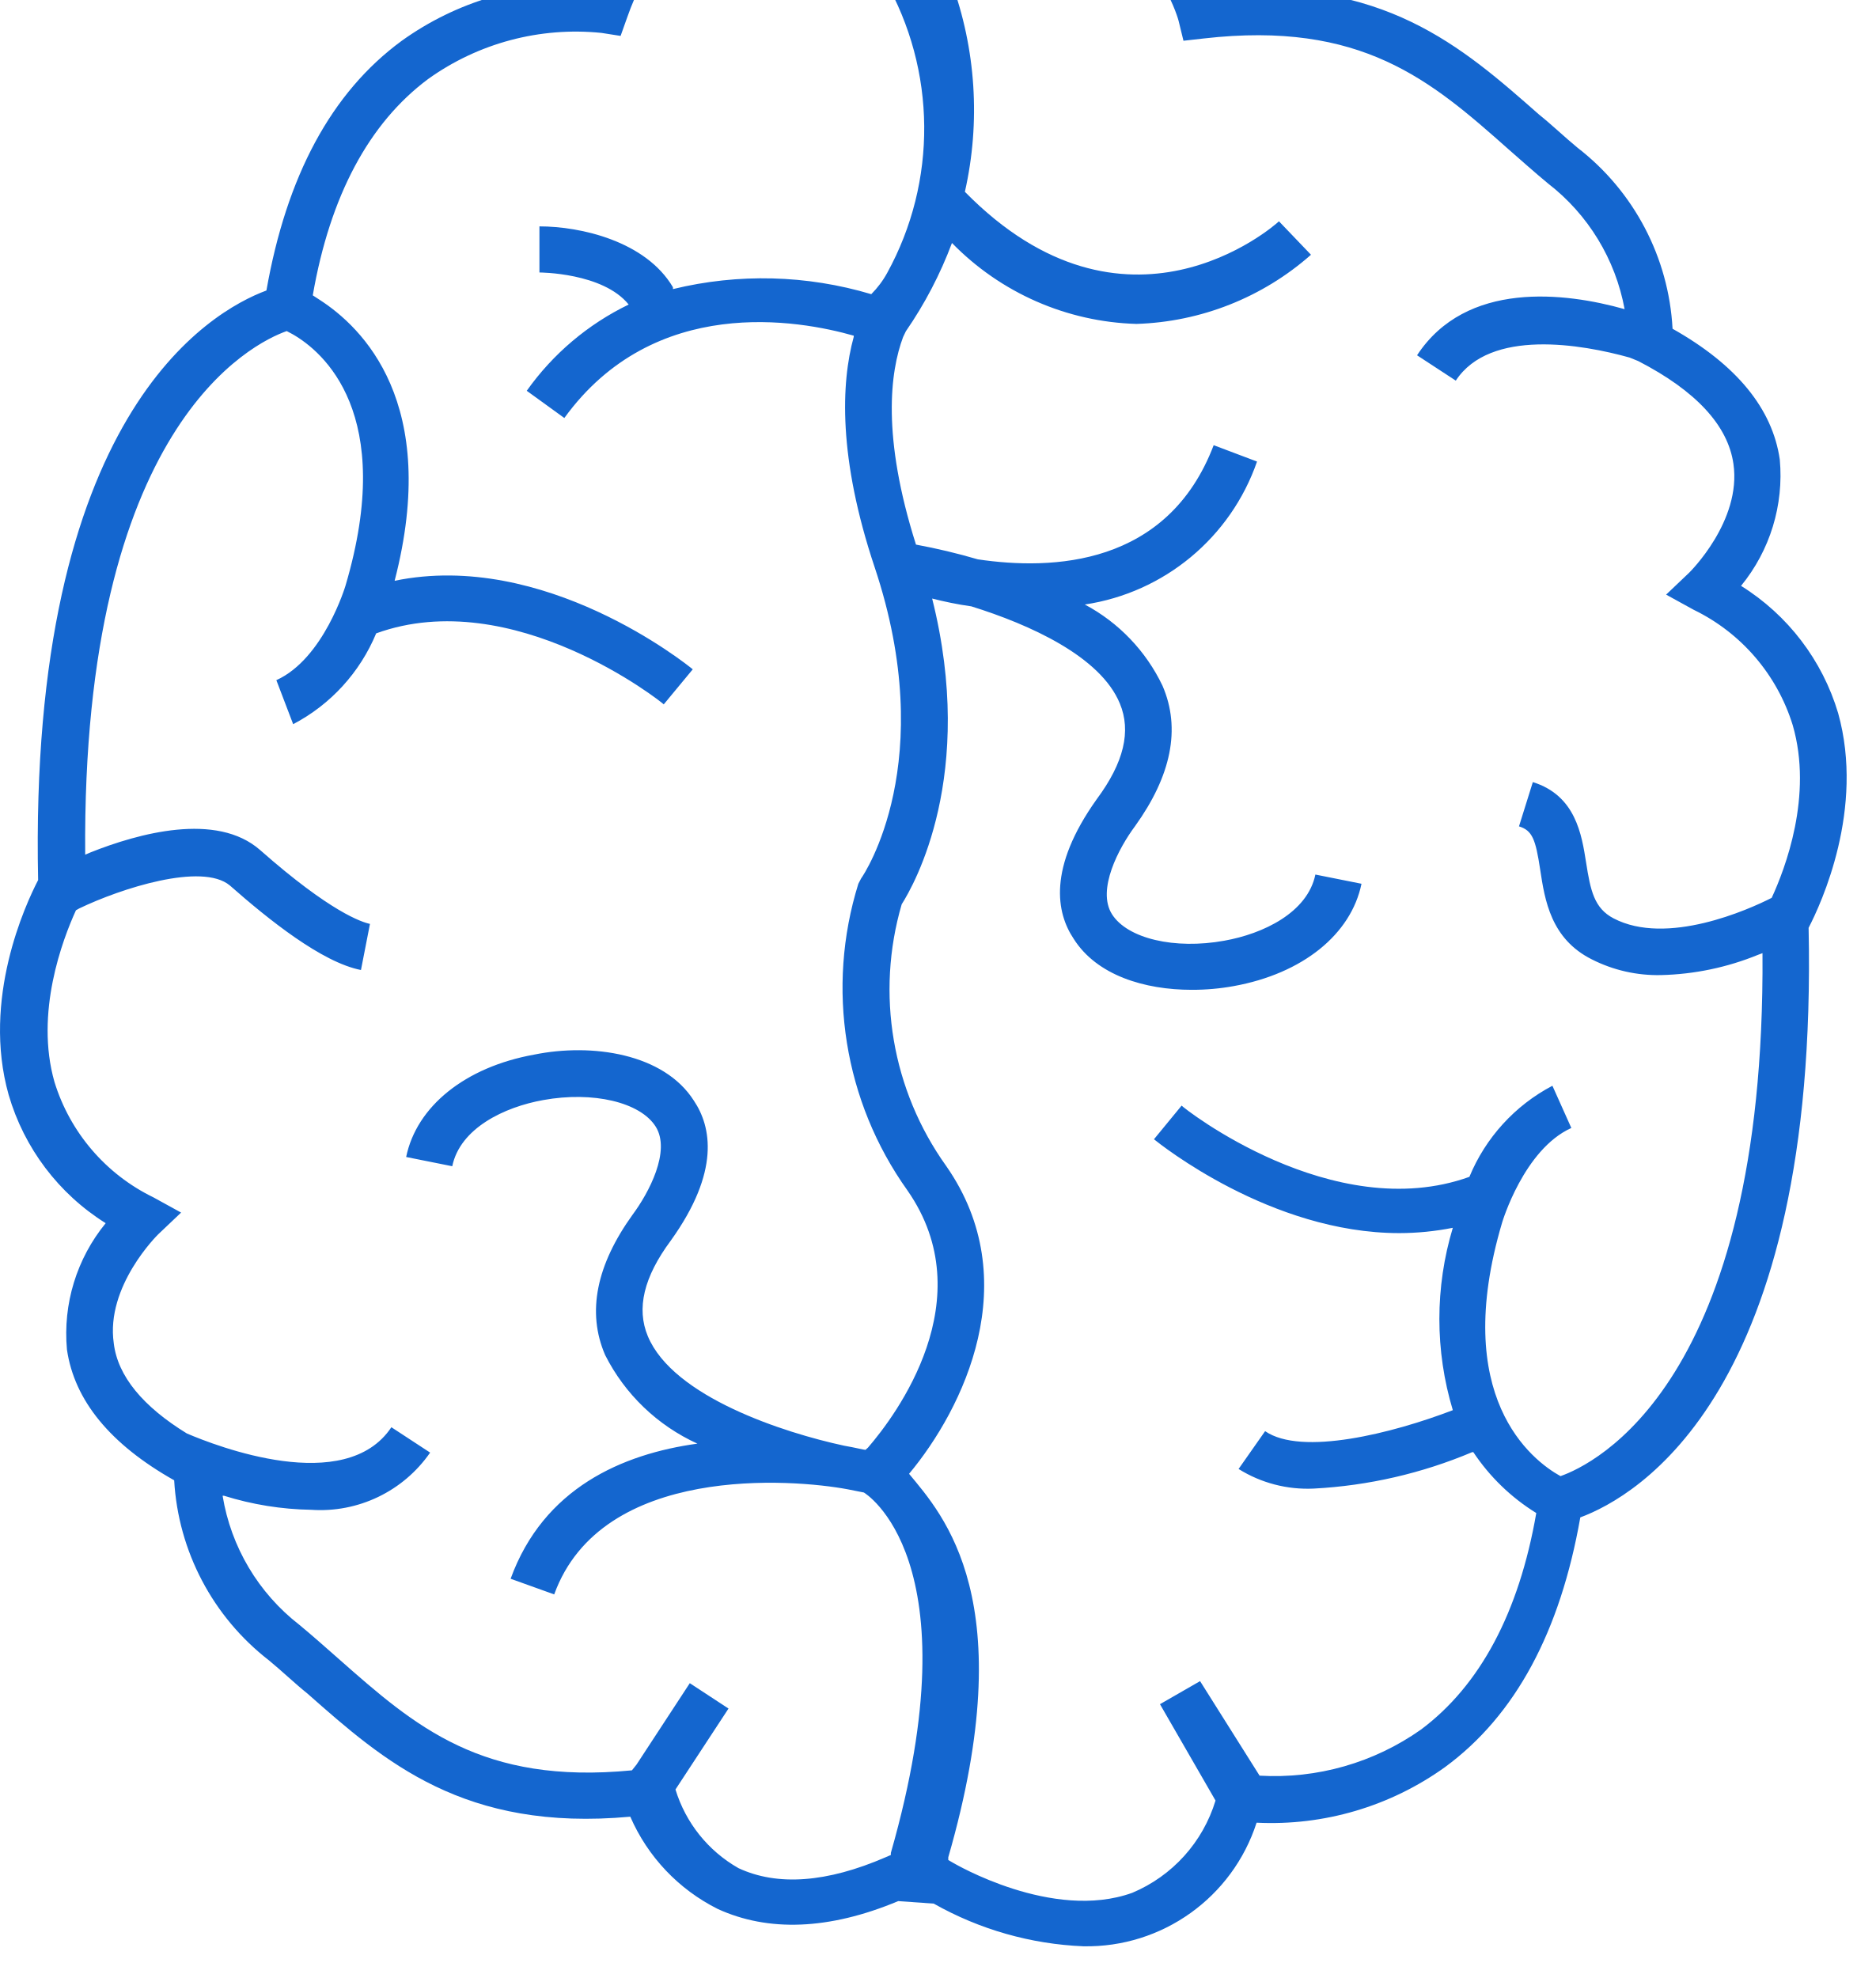
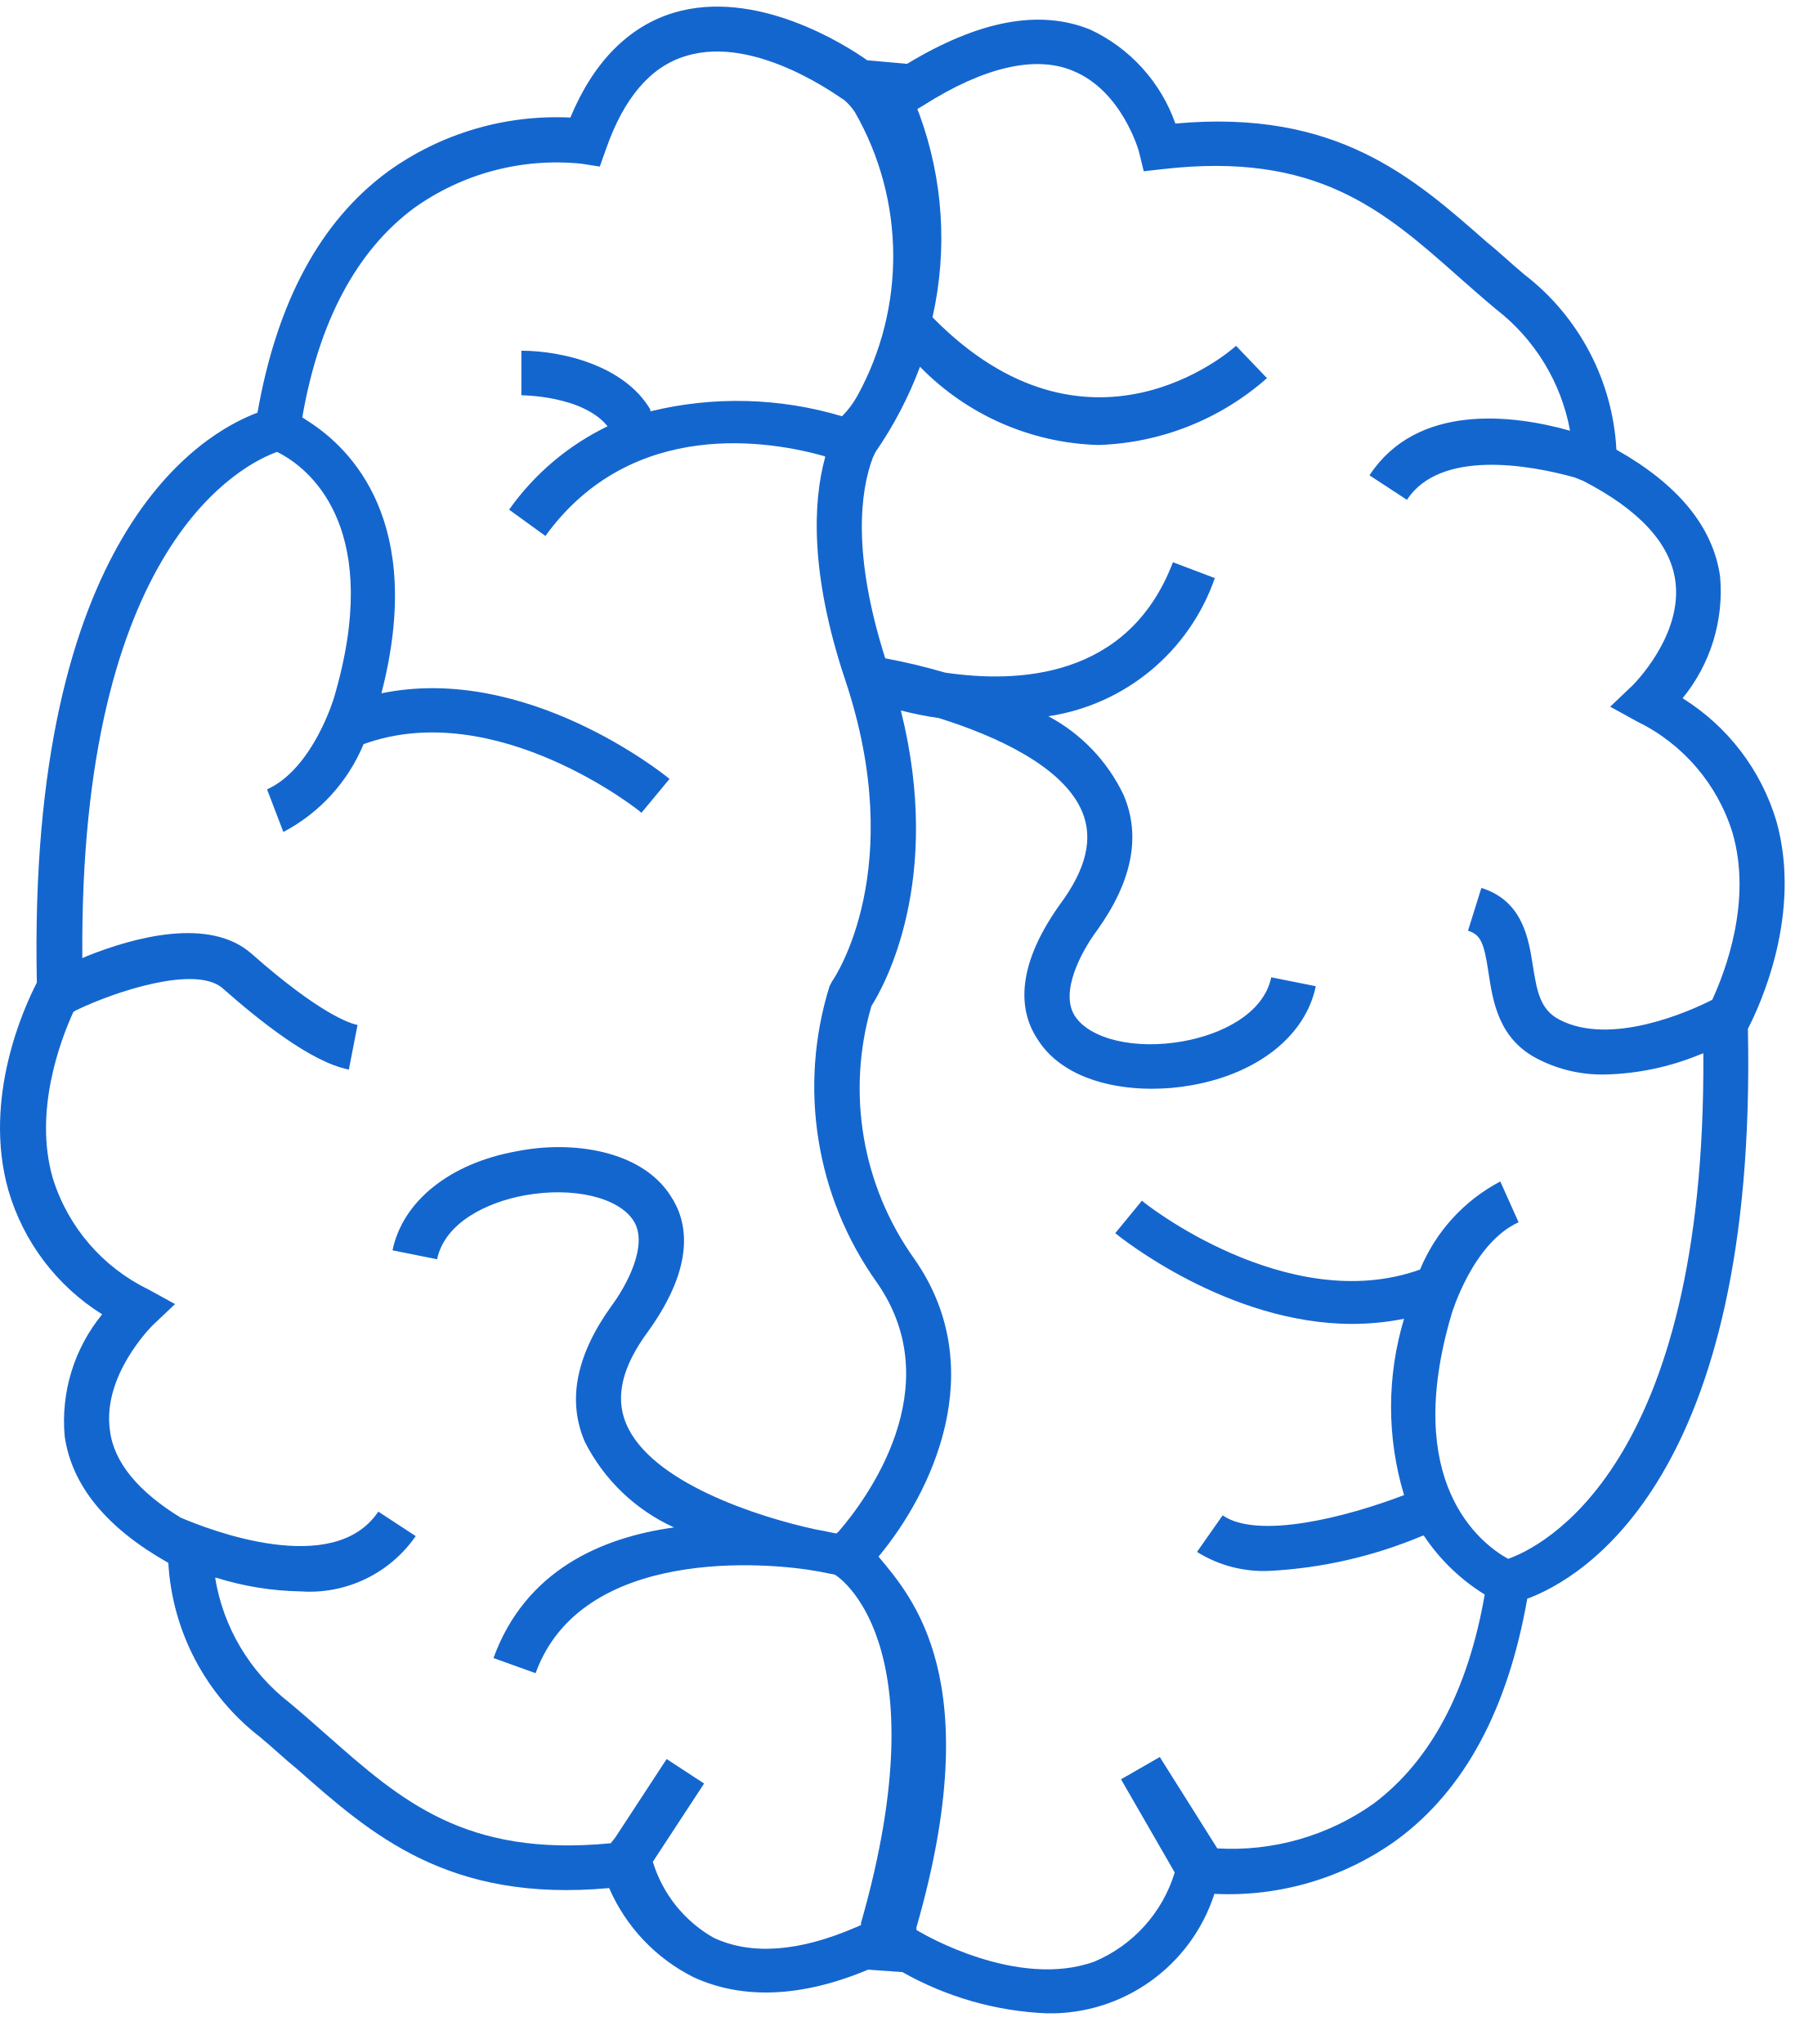
- <svg xmlns="http://www.w3.org/2000/svg" width="55" height="58" viewBox="0 0 55 58" fill="none">
-   <path fill-rule="evenodd" clip-rule="evenodd" d="M51.949 26.327C51.273 26.672 48.873 27.747 47.311 26.928C46.743 26.631 46.635 26.11 46.507 25.292C46.378 24.474 46.202 23.325 44.945 22.933L44.539 24.231C44.931 24.352 45.026 24.609 45.161 25.502C45.296 26.394 45.472 27.53 46.676 28.132C47.303 28.45 48 28.608 48.704 28.592C49.681 28.569 50.646 28.367 51.55 27.997L51.679 27.949C51.767 40.579 46.716 42.946 45.756 43.284C44.911 42.817 42.524 40.965 44.045 35.847C44.045 35.847 44.681 33.703 46.074 33.075L45.519 31.837C44.42 32.415 43.559 33.36 43.085 34.508C39.083 35.948 34.688 32.48 34.647 32.419L33.836 33.406C34.005 33.541 37.257 36.158 41.03 36.158C41.557 36.157 42.082 36.105 42.599 36.002C42.073 37.746 42.073 39.606 42.599 41.35V41.35C40.834 42.026 38.163 42.703 37.095 41.965L36.317 43.074C36.977 43.486 37.745 43.686 38.522 43.649C40.12 43.565 41.692 43.203 43.166 42.581H43.2C43.68 43.302 44.309 43.911 45.046 44.366C44.539 47.287 43.396 49.423 41.666 50.715C40.287 51.689 38.618 52.166 36.933 52.067L35.188 49.295L34.012 49.971L35.641 52.797C35.27 54.017 34.376 55.008 33.2 55.502C30.861 56.347 27.974 54.636 27.947 54.623L27.805 54.541V54.46C29.975 46.942 27.656 44.427 26.655 43.216C28.251 41.303 30.084 37.544 27.744 34.19C26.154 31.968 25.673 29.139 26.439 26.516C26.804 25.941 28.63 22.73 27.332 17.551C27.677 17.639 28.089 17.726 28.481 17.78C30.198 18.315 32.267 19.248 32.835 20.627C33.173 21.438 32.957 22.358 32.159 23.433C30.712 25.461 30.976 26.773 31.483 27.53C32.159 28.599 33.559 29.024 34.945 29.024C35.355 29.025 35.765 28.989 36.169 28.916C38.197 28.551 39.617 27.395 39.921 25.914L38.569 25.644C38.339 26.759 37.041 27.381 35.898 27.584C34.444 27.848 33.058 27.523 32.605 26.807C32.152 26.09 32.808 24.86 33.282 24.224C34.336 22.757 34.634 21.371 34.086 20.106C33.601 19.09 32.802 18.255 31.808 17.726C34.139 17.377 36.085 15.762 36.858 13.534L35.587 13.054C34.235 16.604 30.854 16.726 28.67 16.401C28.074 16.226 27.469 16.082 26.858 15.969C25.851 12.797 26.101 10.898 26.48 9.883L26.561 9.714C27.116 8.91 27.57 8.04 27.913 7.125V7.125C29.34 8.588 31.279 9.439 33.322 9.498C35.212 9.439 37.023 8.722 38.44 7.47L37.501 6.489C37.325 6.658 32.998 10.418 28.292 5.624C28.755 3.575 28.616 1.436 27.893 -0.536L27.832 -0.691L28.021 -0.806C29.854 -1.969 31.402 -2.321 32.531 -1.861C34.046 -1.259 34.559 0.6 34.559 0.614L34.701 1.195L35.296 1.128C39.921 0.6 41.95 2.351 44.235 4.38C44.613 4.711 44.999 5.056 45.391 5.38C46.568 6.29 47.367 7.602 47.636 9.065C45.891 8.572 42.991 8.22 41.55 10.418L42.686 11.161C43.694 9.626 46.385 10.093 47.784 10.485L48.035 10.587C49.725 11.459 50.665 12.473 50.827 13.602C51.07 15.279 49.542 16.78 49.529 16.793L48.853 17.436L49.664 17.882C51.057 18.558 52.108 19.783 52.565 21.263C53.166 23.331 52.342 25.475 51.949 26.327L51.949 26.327ZM26.121 54.332V54.393L25.966 54.46C24.248 55.204 22.795 55.312 21.652 54.778C20.765 54.274 20.104 53.449 19.806 52.472L21.361 50.099L20.226 49.355L18.664 51.742L18.529 51.911C14.127 52.337 12.18 50.627 9.935 48.646C9.556 48.314 9.171 47.969 8.779 47.645C7.576 46.713 6.772 45.36 6.527 43.859H6.568C7.396 44.118 8.256 44.257 9.124 44.271C10.501 44.366 11.826 43.729 12.612 42.594L11.476 41.85C10.124 43.879 6.331 42.398 5.479 42.033C4.201 41.249 3.451 40.356 3.336 39.389C3.093 37.713 4.621 36.212 4.634 36.198L5.31 35.556L4.499 35.11C3.106 34.433 2.055 33.209 1.598 31.729C1.017 29.701 1.835 27.55 2.227 26.692L2.322 26.638C3.546 26.049 5.919 25.285 6.737 25.962C7.88 26.969 9.441 28.22 10.584 28.443L10.848 27.091C10.618 27.043 9.698 26.753 7.629 24.927C6.345 23.798 4.046 24.44 2.653 24.995L2.498 25.062C2.396 12.473 7.413 10.059 8.407 9.708L8.583 9.802C9.468 10.309 11.625 12.121 10.131 17.172C10.131 17.172 9.495 19.315 8.103 19.944L8.596 21.235C9.694 20.66 10.555 19.717 11.03 18.572V18.572C15.04 17.118 19.421 20.6 19.462 20.654L20.313 19.626C20.124 19.471 15.959 16.124 11.571 17.03V17.03C12.923 11.81 10.618 9.593 9.367 8.788L9.171 8.66C9.678 5.739 10.821 3.609 12.552 2.318C14.025 1.262 15.833 0.781 17.636 0.965L18.197 1.053L18.387 0.519C18.927 -1.029 19.739 -1.983 20.807 -2.3C22.971 -2.977 25.608 -0.948 25.634 -0.948C25.75 -0.844 25.852 -0.726 25.939 -0.597C27.46 2.061 27.488 5.32 26.013 8.004C25.888 8.232 25.731 8.441 25.547 8.626C23.656 8.061 21.649 8.009 19.732 8.477V8.423C18.934 7.071 17.027 6.638 15.817 6.638V7.99C15.817 7.99 17.677 7.99 18.434 8.93V8.93C17.24 9.507 16.212 10.377 15.445 11.459L16.547 12.257C19.184 8.619 23.424 9.383 25.033 9.843V9.877C24.661 11.229 24.573 13.426 25.648 16.638C27.548 22.331 25.344 25.63 25.249 25.759L25.168 25.914C24.215 28.972 24.748 32.3 26.608 34.907C28.826 38.091 26.27 41.499 25.452 42.446L25.378 42.513C25.323 42.513 25.1 42.452 24.749 42.391C22.991 42.013 19.739 40.965 18.995 39.18C18.657 38.368 18.873 37.449 19.671 36.374C21.125 34.346 20.854 33.034 20.347 32.277C19.468 30.891 17.359 30.579 15.662 30.924C13.633 31.29 12.213 32.446 11.909 33.926L13.261 34.197C13.491 33.081 14.79 32.459 15.932 32.256C17.386 31.993 18.772 32.317 19.225 33.034C19.678 33.751 19.022 34.981 18.549 35.617C17.494 37.084 17.197 38.47 17.744 39.734C18.324 40.883 19.278 41.798 20.449 42.331C18.244 42.635 15.939 43.636 14.972 46.293L16.25 46.752C17.643 42.912 23.261 43.372 24.85 43.669L25.33 43.764C25.33 43.764 28.596 45.684 26.121 54.332L26.121 54.332ZM53.897 20.911C53.435 19.361 52.422 18.034 51.05 17.179C51.9 16.141 52.308 14.81 52.186 13.474C51.97 11.979 50.915 10.695 49.042 9.64C48.93 7.55 47.913 5.612 46.256 4.332C45.871 4.015 45.499 3.656 45.127 3.359C42.876 1.378 40.55 -0.698 35.661 -0.252C35.217 -1.512 34.284 -2.541 33.072 -3.105C31.53 -3.727 29.691 -3.375 27.521 -2.064L26.311 -2.172C25.634 -2.652 22.93 -4.363 20.435 -3.612C19.083 -3.2 18.008 -2.131 17.305 -0.434C15.332 -0.53 13.385 0.044 11.781 1.195C9.705 2.716 8.4 5.178 7.812 8.518C6.155 9.133 0.828 12.175 1.118 25.806C0.746 26.523 -0.538 29.295 0.253 32.101C0.707 33.663 1.72 35.004 3.099 35.867C2.249 36.905 1.841 38.236 1.963 39.572C2.18 41.066 3.235 42.351 5.107 43.406C5.226 45.485 6.239 47.411 7.886 48.686C8.272 49.004 8.644 49.362 9.015 49.66C11.267 51.648 13.6 53.717 18.481 53.27C18.991 54.444 19.899 55.402 21.044 55.975C22.518 56.651 24.303 56.597 26.338 55.745L27.379 55.819C28.722 56.578 30.226 57.007 31.767 57.07C34.073 57.113 36.136 55.641 36.845 53.446C38.817 53.543 40.764 52.969 42.369 51.817C44.444 50.295 45.749 47.834 46.337 44.494C47.994 43.879 53.322 40.836 53.031 27.206C53.403 26.489 54.681 23.717 53.897 20.911H53.897Z" fill="#1466CF" />
+ <svg xmlns="http://www.w3.org/2000/svg" width="55" height="62" viewBox="0 0 55 62" fill="none">
+   <path fill-rule="evenodd" clip-rule="evenodd" d="M51.949 30.327C51.273 30.672 48.873 31.747 47.311 30.928C46.743 30.631 46.635 30.11 46.507 29.292C46.378 28.474 46.202 27.325 44.945 26.933L44.539 28.231C44.931 28.352 45.026 28.609 45.161 29.502C45.296 30.394 45.472 31.53 46.676 32.132C47.303 32.45 48 32.608 48.704 32.592C49.681 32.569 50.646 32.367 51.55 31.997L51.679 31.949C51.767 44.579 46.716 46.946 45.756 47.284C44.911 46.817 42.524 44.965 44.045 39.847C44.045 39.847 44.681 37.703 46.074 37.075L45.519 35.837C44.42 36.415 43.559 37.36 43.085 38.508C39.083 39.948 34.688 36.48 34.647 36.419L33.836 37.406C34.005 37.541 37.257 40.158 41.03 40.158C41.557 40.157 42.082 40.105 42.599 40.002C42.073 41.746 42.073 43.606 42.599 45.35C40.834 46.026 38.163 46.703 37.095 45.965L36.317 47.074C36.977 47.486 37.745 47.686 38.522 47.649C40.12 47.565 41.692 47.203 43.166 46.581H43.2C43.68 47.302 44.309 47.911 45.046 48.366C44.539 51.287 43.396 53.423 41.666 54.715C40.287 55.689 38.618 56.166 36.933 56.067L35.188 53.295L34.012 53.971L35.641 56.797C35.27 58.017 34.376 59.008 33.2 59.502C30.861 60.347 27.974 58.636 27.947 58.623L27.805 58.541V58.46C29.975 50.942 27.656 48.427 26.655 47.216C28.251 45.303 30.084 41.544 27.744 38.19C26.154 35.968 25.673 33.139 26.439 30.516C26.804 29.941 28.63 26.73 27.332 21.551C27.677 21.639 28.089 21.726 28.481 21.78C30.198 22.315 32.267 23.248 32.835 24.627C33.173 25.438 32.957 26.358 32.159 27.433C30.712 29.461 30.976 30.773 31.483 31.53C32.159 32.599 33.559 33.025 34.945 33.025C35.355 33.025 35.765 32.989 36.169 32.916C38.197 32.551 39.617 31.395 39.921 29.914L38.569 29.644C38.339 30.759 37.041 31.381 35.898 31.584C34.444 31.848 33.058 31.523 32.605 30.807C32.152 30.09 32.808 28.86 33.282 28.224C34.336 26.757 34.634 25.371 34.086 24.106C33.601 23.09 32.802 22.255 31.808 21.726C34.139 21.377 36.085 19.762 36.858 17.535L35.587 17.054C34.235 20.604 30.854 20.726 28.67 20.401C28.074 20.226 27.469 20.082 26.858 19.968C25.851 16.797 26.101 14.898 26.48 13.883L26.561 13.714C27.116 12.91 27.57 12.04 27.913 11.125C29.34 12.588 31.279 13.439 33.322 13.498C35.212 13.439 37.023 12.722 38.44 11.47L37.501 10.489C37.325 10.658 32.998 14.418 28.292 9.624C28.755 7.575 28.616 5.436 27.893 3.464L27.832 3.309L28.021 3.194C29.854 2.031 31.402 1.679 32.531 2.139C34.046 2.741 34.559 4.6 34.559 4.614L34.701 5.195L35.296 5.128C39.921 4.6 41.95 6.351 44.235 8.38C44.613 8.711 44.999 9.056 45.391 9.38C46.568 10.29 47.367 11.602 47.636 13.065C45.891 12.572 42.991 12.22 41.55 14.418L42.686 15.161C43.694 13.627 46.385 14.093 47.784 14.485L48.035 14.587C49.725 15.459 50.665 16.473 50.827 17.602C51.07 19.279 49.542 20.78 49.529 20.793L48.853 21.436L49.664 21.882C51.057 22.558 52.108 23.783 52.565 25.263C53.166 27.331 52.342 29.475 51.949 30.327L51.949 30.327ZM26.122 58.332V58.393L25.966 58.46C24.249 59.204 22.795 59.312 21.652 58.778C20.765 58.274 20.104 57.449 19.807 56.473L21.362 54.099L20.226 53.356L18.664 55.742L18.529 55.911C14.127 56.337 12.18 54.627 9.935 52.646C9.557 52.314 9.171 51.97 8.779 51.645C7.577 50.713 6.772 49.36 6.528 47.859H6.568C7.396 48.118 8.257 48.257 9.124 48.271C10.501 48.367 11.827 47.729 12.613 46.594L11.477 45.851C10.125 47.879 6.332 46.398 5.48 46.033C4.202 45.249 3.451 44.356 3.336 43.389C3.093 41.713 4.621 40.212 4.634 40.198L5.311 39.556L4.499 39.11C3.106 38.433 2.056 37.209 1.599 35.729C1.017 33.701 1.835 31.551 2.227 30.692L2.322 30.638C3.546 30.05 5.919 29.286 6.737 29.962C7.88 30.969 9.442 32.22 10.584 32.443L10.848 31.091C10.618 31.044 9.699 30.753 7.63 28.927C6.345 27.798 4.046 28.44 2.653 28.995L2.498 29.062C2.396 16.473 7.413 14.059 8.407 13.708L8.583 13.802C9.469 14.309 11.626 16.121 10.131 21.172C10.131 21.172 9.496 23.315 8.103 23.944L8.597 25.236C9.694 24.66 10.556 23.717 11.031 22.572C15.04 21.118 19.421 24.6 19.462 24.654L20.314 23.626C20.125 23.471 15.96 20.124 11.572 21.03C12.924 15.81 10.618 13.593 9.367 12.788L9.171 12.66C9.678 9.739 10.821 7.609 12.552 6.318C14.025 5.262 15.833 4.782 17.636 4.965L18.198 5.053L18.387 4.519C18.928 2.971 19.739 2.017 20.807 1.7C22.971 1.024 25.608 3.052 25.635 3.052C25.751 3.156 25.853 3.274 25.939 3.404C27.461 6.062 27.489 9.32 26.014 12.004C25.888 12.232 25.731 12.442 25.547 12.626C23.656 12.061 21.649 12.009 19.732 12.477V12.423C18.934 11.071 17.028 10.638 15.818 10.638V11.99C15.818 11.99 17.677 11.99 18.434 12.93C17.24 13.507 16.212 14.377 15.446 15.459L16.548 16.257C19.185 12.619 23.424 13.383 25.033 13.843V13.877C24.661 15.229 24.573 17.426 25.648 20.638C27.548 26.331 25.344 29.63 25.25 29.759L25.168 29.914C24.215 32.972 24.748 36.3 26.608 38.907C28.826 42.091 26.27 45.499 25.452 46.446L25.378 46.513C25.324 46.513 25.101 46.452 24.749 46.392C22.991 46.013 19.739 44.965 18.995 43.18C18.657 42.369 18.874 41.449 19.672 40.374C21.125 38.346 20.855 37.034 20.348 36.277C19.469 34.891 17.359 34.58 15.662 34.924C13.634 35.29 12.214 36.446 11.909 37.926L13.262 38.197C13.492 37.081 14.79 36.459 15.932 36.256C17.386 35.993 18.772 36.317 19.225 37.034C19.678 37.751 19.022 38.981 18.549 39.617C17.494 41.084 17.197 42.47 17.744 43.734C18.324 44.883 19.278 45.798 20.449 46.331C18.245 46.635 15.939 47.636 14.972 50.293L16.25 50.752C17.643 46.912 23.262 47.372 24.851 47.669L25.331 47.764C25.331 47.764 28.596 49.684 26.122 58.332L26.122 58.332ZM53.897 24.911C53.435 23.361 52.422 22.034 51.05 21.179C51.9 20.141 52.308 18.81 52.186 17.474C51.97 15.979 50.915 14.695 49.042 13.64C48.93 11.55 47.913 9.612 46.256 8.332C45.871 8.015 45.499 7.656 45.127 7.359C42.876 5.378 40.55 3.302 35.661 3.748C35.217 2.488 34.284 1.459 33.072 0.895C31.53 0.273 29.691 0.625 27.521 1.936L26.311 1.828C25.634 1.348 22.93 -0.363 20.435 0.388C19.083 0.8 18.008 1.869 17.305 3.566C15.332 3.47 13.385 4.044 11.781 5.195C9.705 6.716 8.4 9.178 7.812 12.518C6.155 13.133 0.828 16.175 1.118 29.806C0.746 30.523 -0.538 33.295 0.253 36.101C0.707 37.663 1.72 39.004 3.099 39.867C2.249 40.905 1.841 42.236 1.963 43.572C2.18 45.066 3.235 46.351 5.107 47.406C5.226 49.485 6.239 51.411 7.886 52.686C8.272 53.004 8.644 53.362 9.015 53.66C11.267 55.648 13.6 57.717 18.481 57.27C18.991 58.444 19.899 59.402 21.044 59.975C22.518 60.651 24.303 60.597 26.338 59.745L27.379 59.819C28.722 60.578 30.226 61.007 31.767 61.07C34.073 61.113 36.136 59.641 36.845 57.446C38.817 57.543 40.764 56.969 42.369 55.817C44.444 54.295 45.749 51.834 46.337 48.494C47.994 47.879 53.322 44.836 53.031 31.206C53.403 30.489 54.681 27.717 53.897 24.911H53.897Z" fill="#1466CF" />
</svg>
